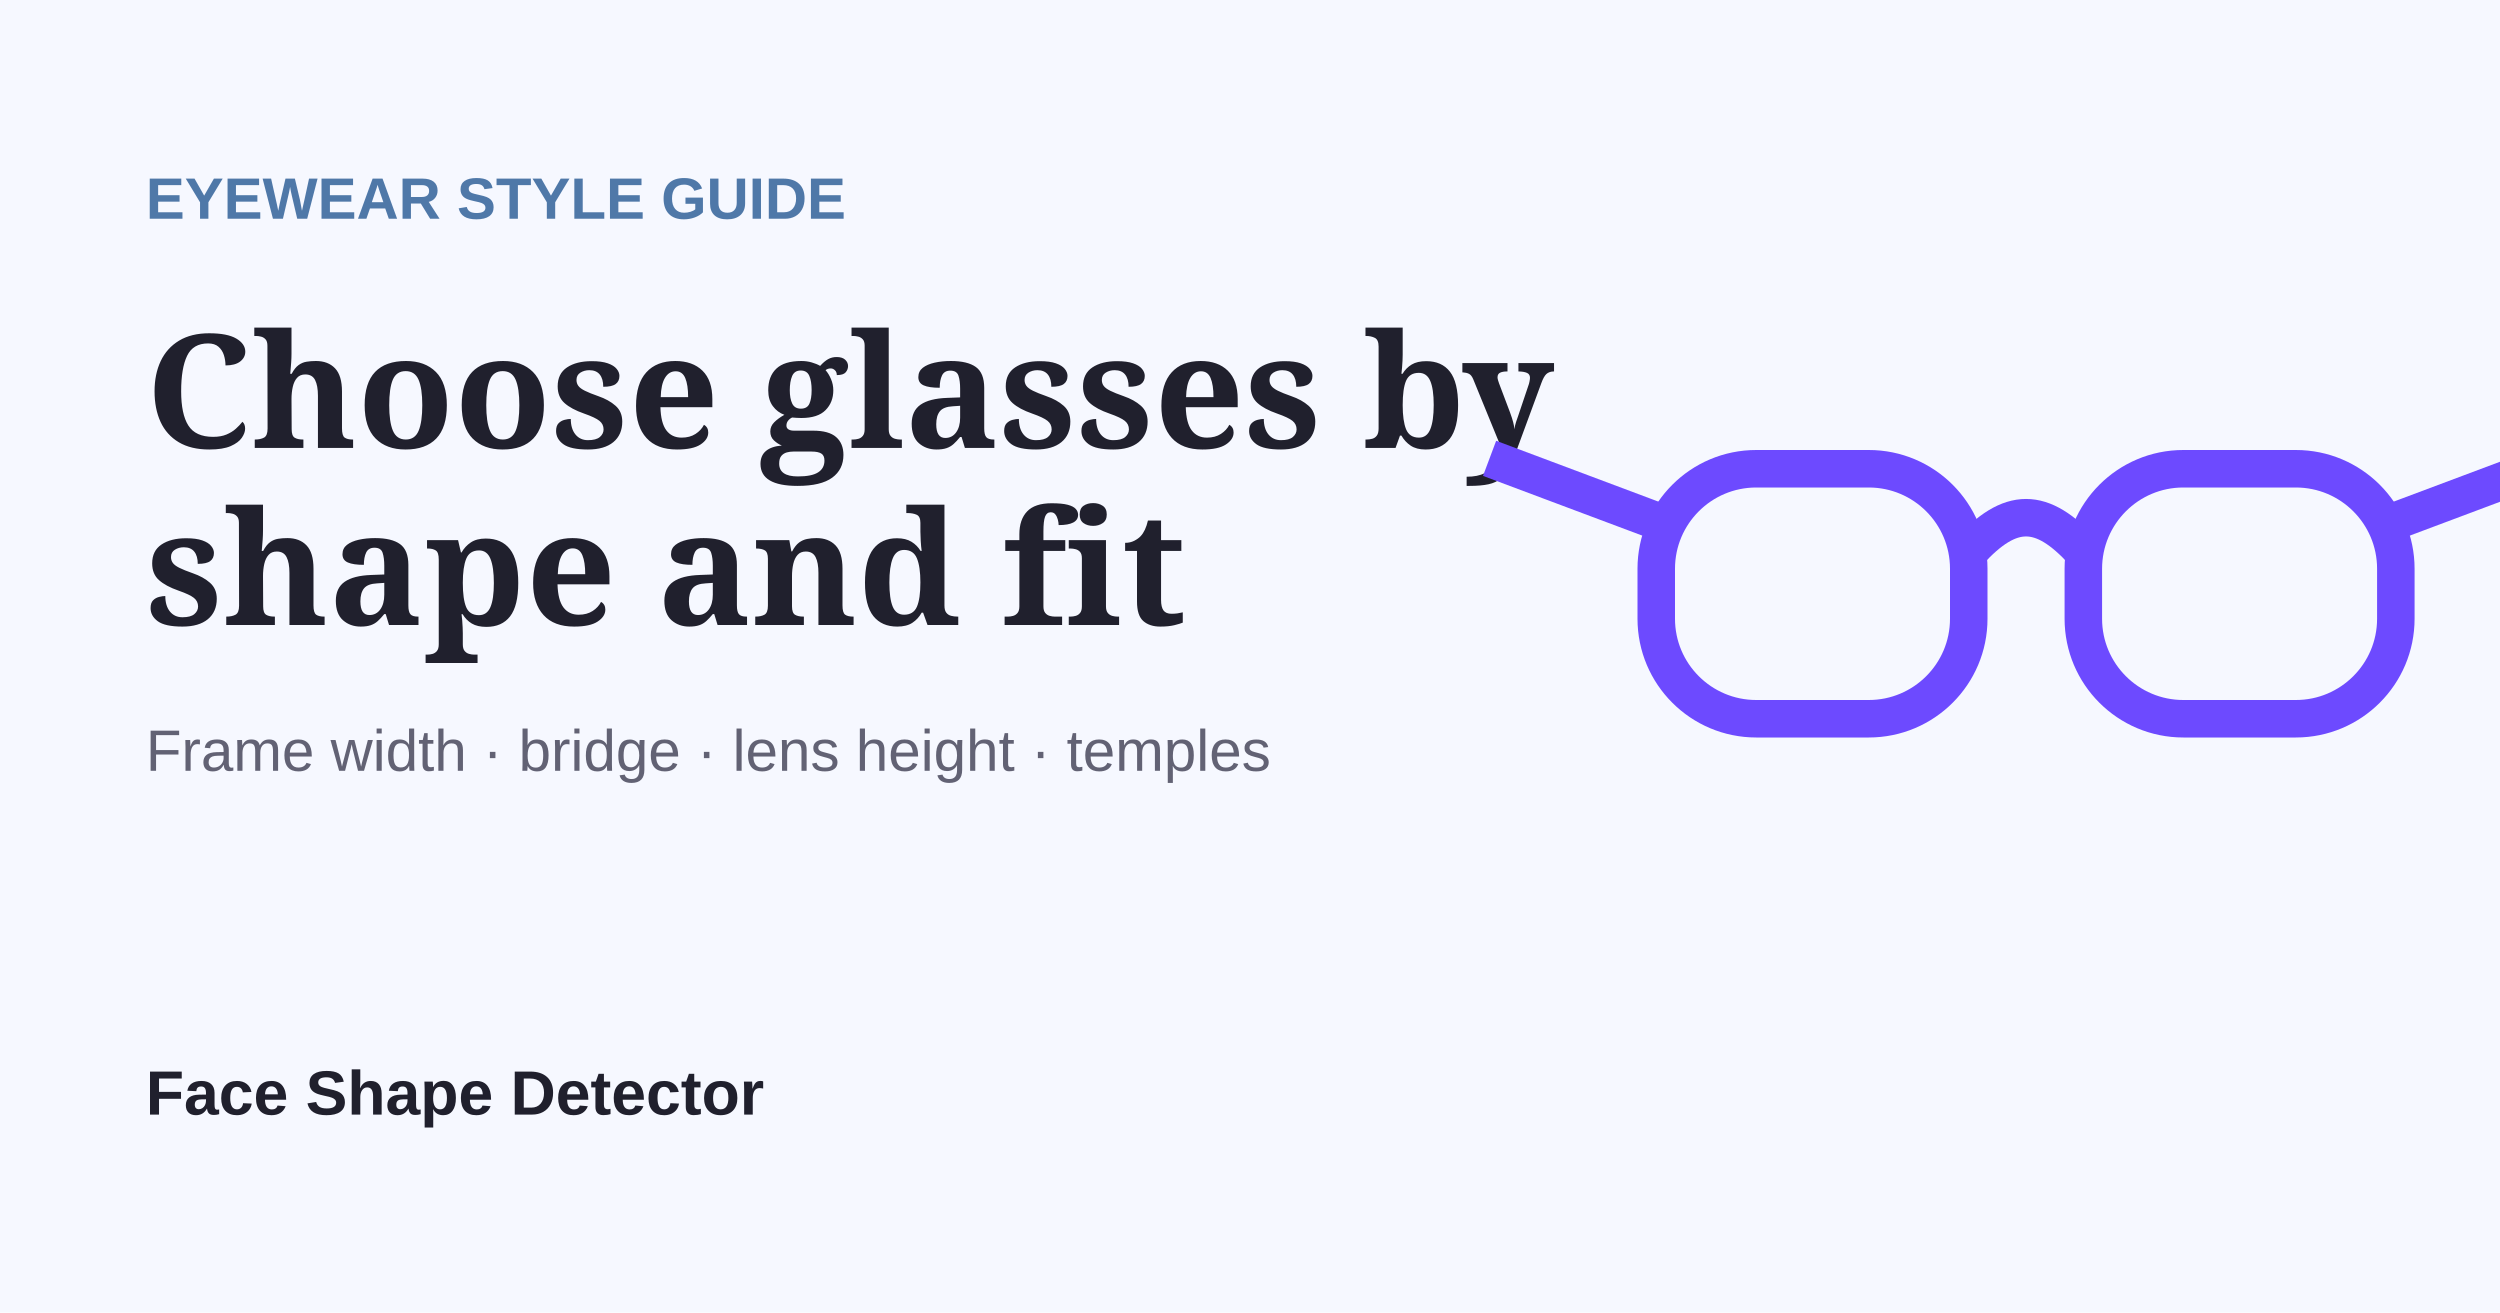
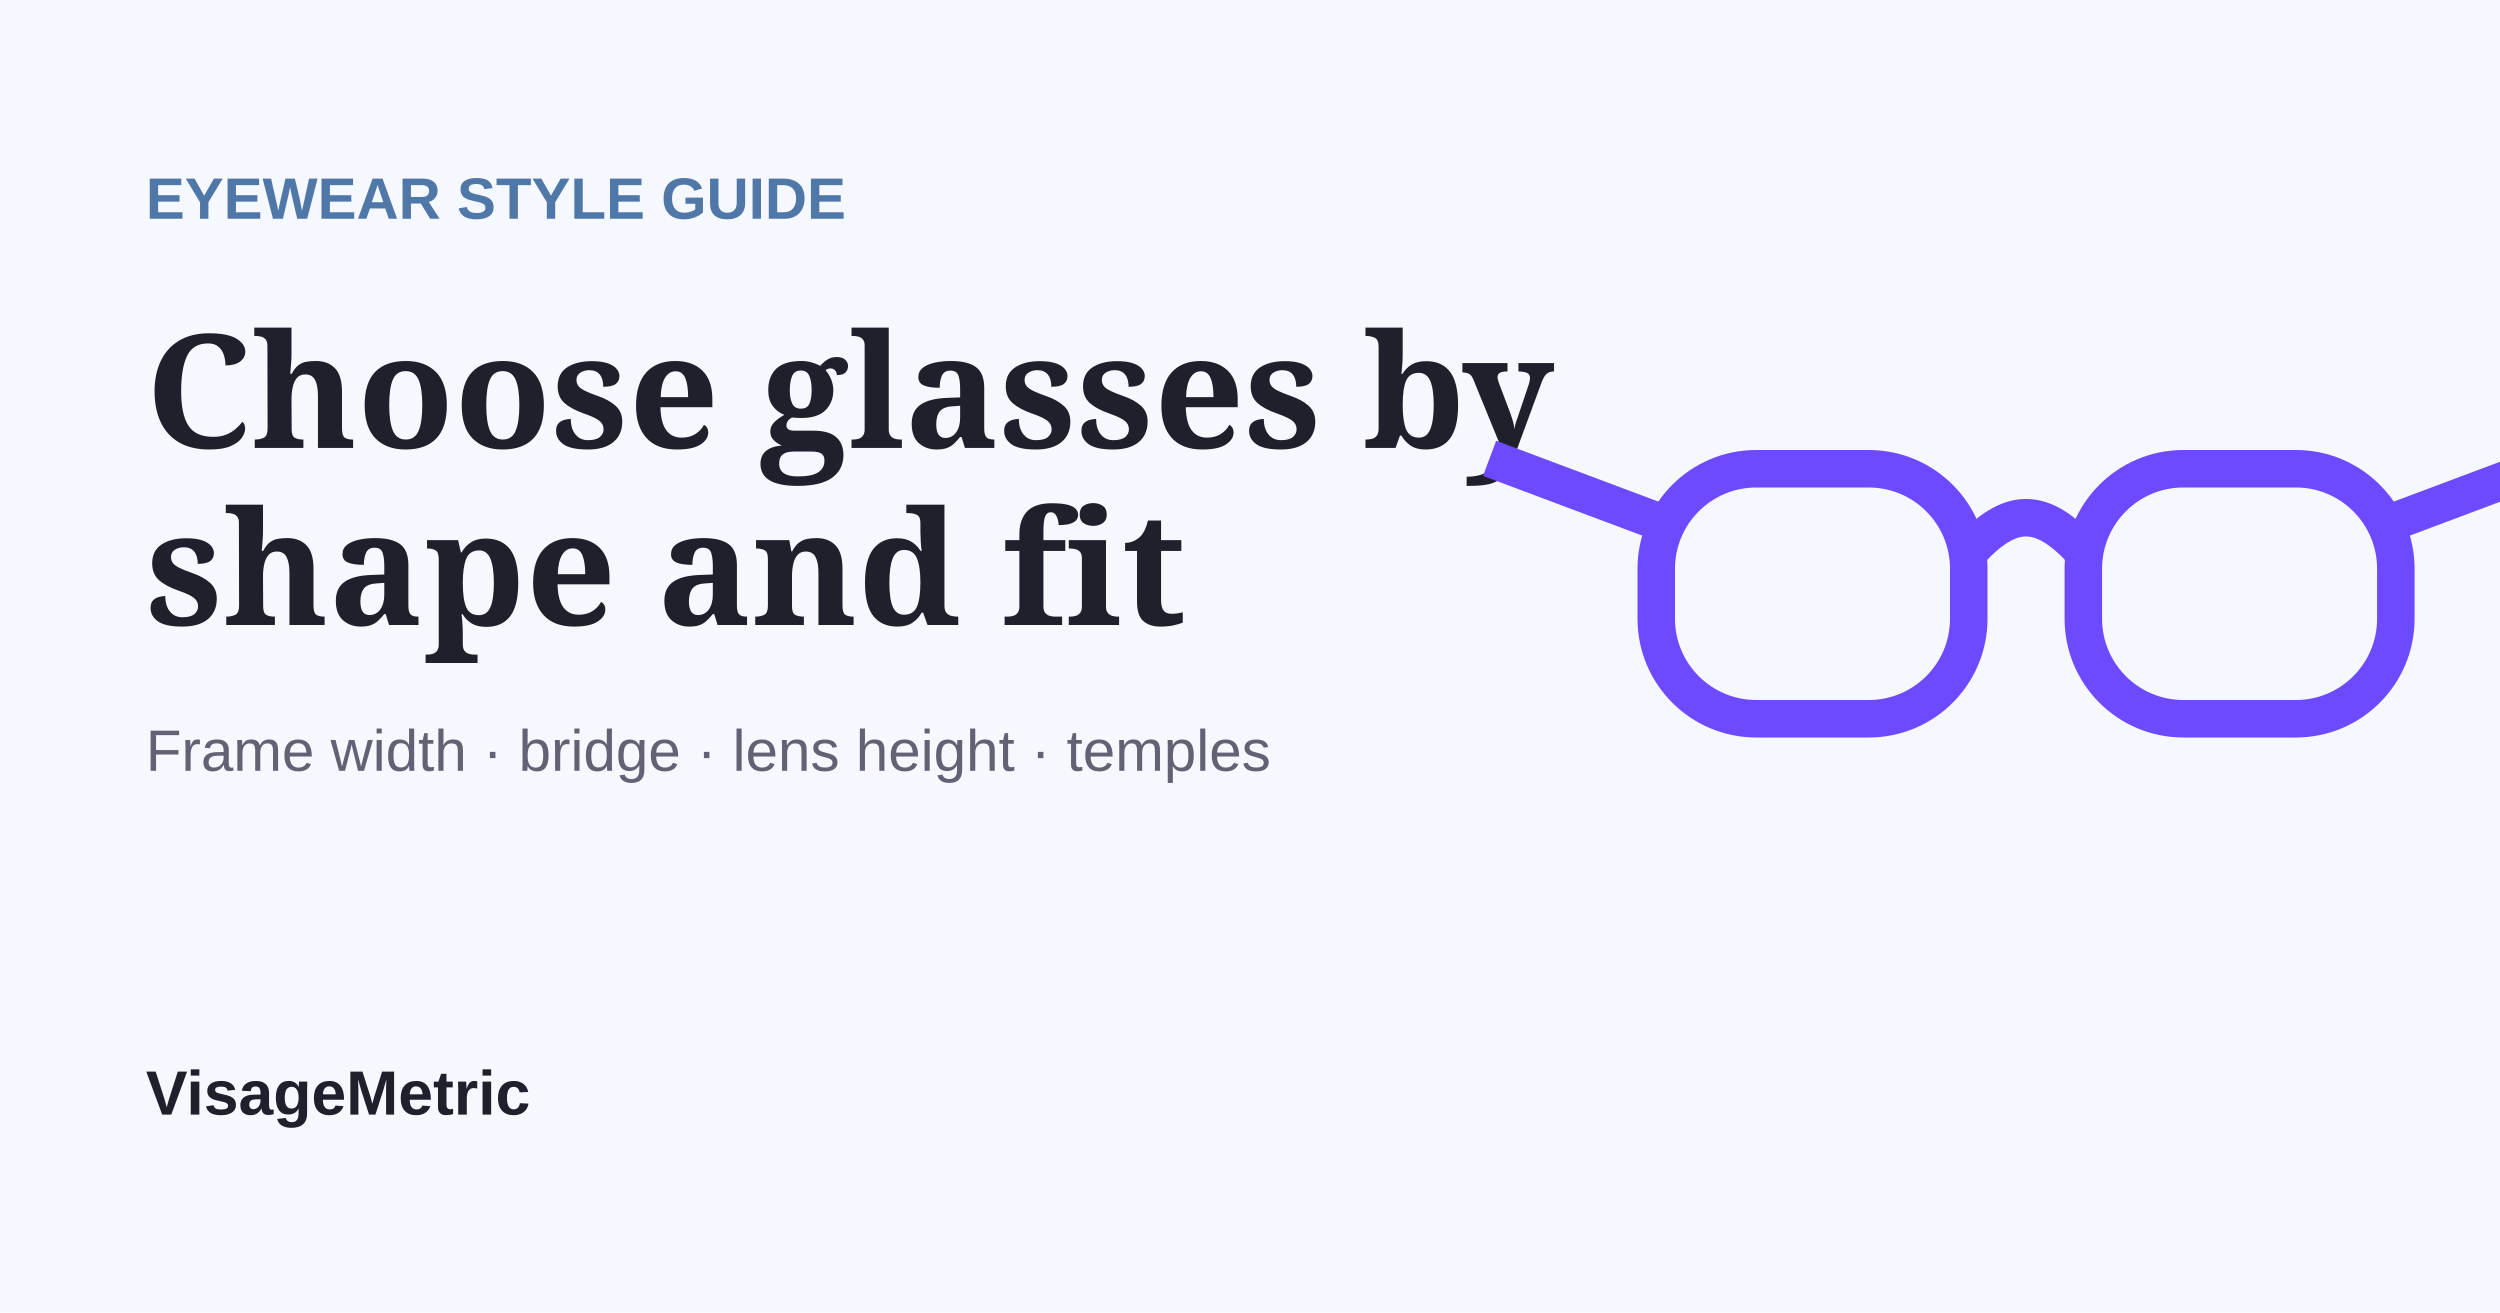
- <svg xmlns="http://www.w3.org/2000/svg" width="1200" height="630" viewBox="0 0 1200 630" role="img" aria-label="How to choose glasses for your face shape">
+ <svg xmlns="http://www.w3.org/2000/svg" width="1200" height="630" viewBox="0 0 1200 630" role="img" aria-label="VisageMetric guide to choosing glasses for your face shape">
  <rect width="1200" height="630" fill="#f6f8ff" />
  <text x="70" y="105" font-family="Arial,sans-serif" font-size="28" font-weight="700" fill="#4f78a8">EYEWEAR STYLE GUIDE</text>
  <text x="70" y="215" font-family="Georgia,serif" font-size="76" font-weight="700" fill="#20202d">Choose glasses by</text>
  <text x="70" y="300" font-family="Georgia,serif" font-size="76" font-weight="700" fill="#20202d">shape and fit</text>
  <text x="70" y="370" font-family="Arial,sans-serif" font-size="28" fill="#626274">Frame width · bridge · lens height · temples</text>
  <g transform="translate(795 130)" fill="none" stroke="#6d4aff" stroke-width="18">
    <rect x="0" y="95" width="150" height="120" rx="48" />
    <rect x="205" y="95" width="150" height="120" rx="48" />
    <path d="M150 135c20-22 35-22 55 0M0 120l-80-30M355 120l80-30" />
  </g>
-   <text x="70" y="535" font-family="Arial,sans-serif" font-size="30" font-weight="700" fill="#20202d">Face Shape Detector</text>
+   <text x="70" y="535" font-family="Arial,sans-serif" font-size="30" font-weight="700" fill="#20202d">VisageMetric</text>
</svg>
